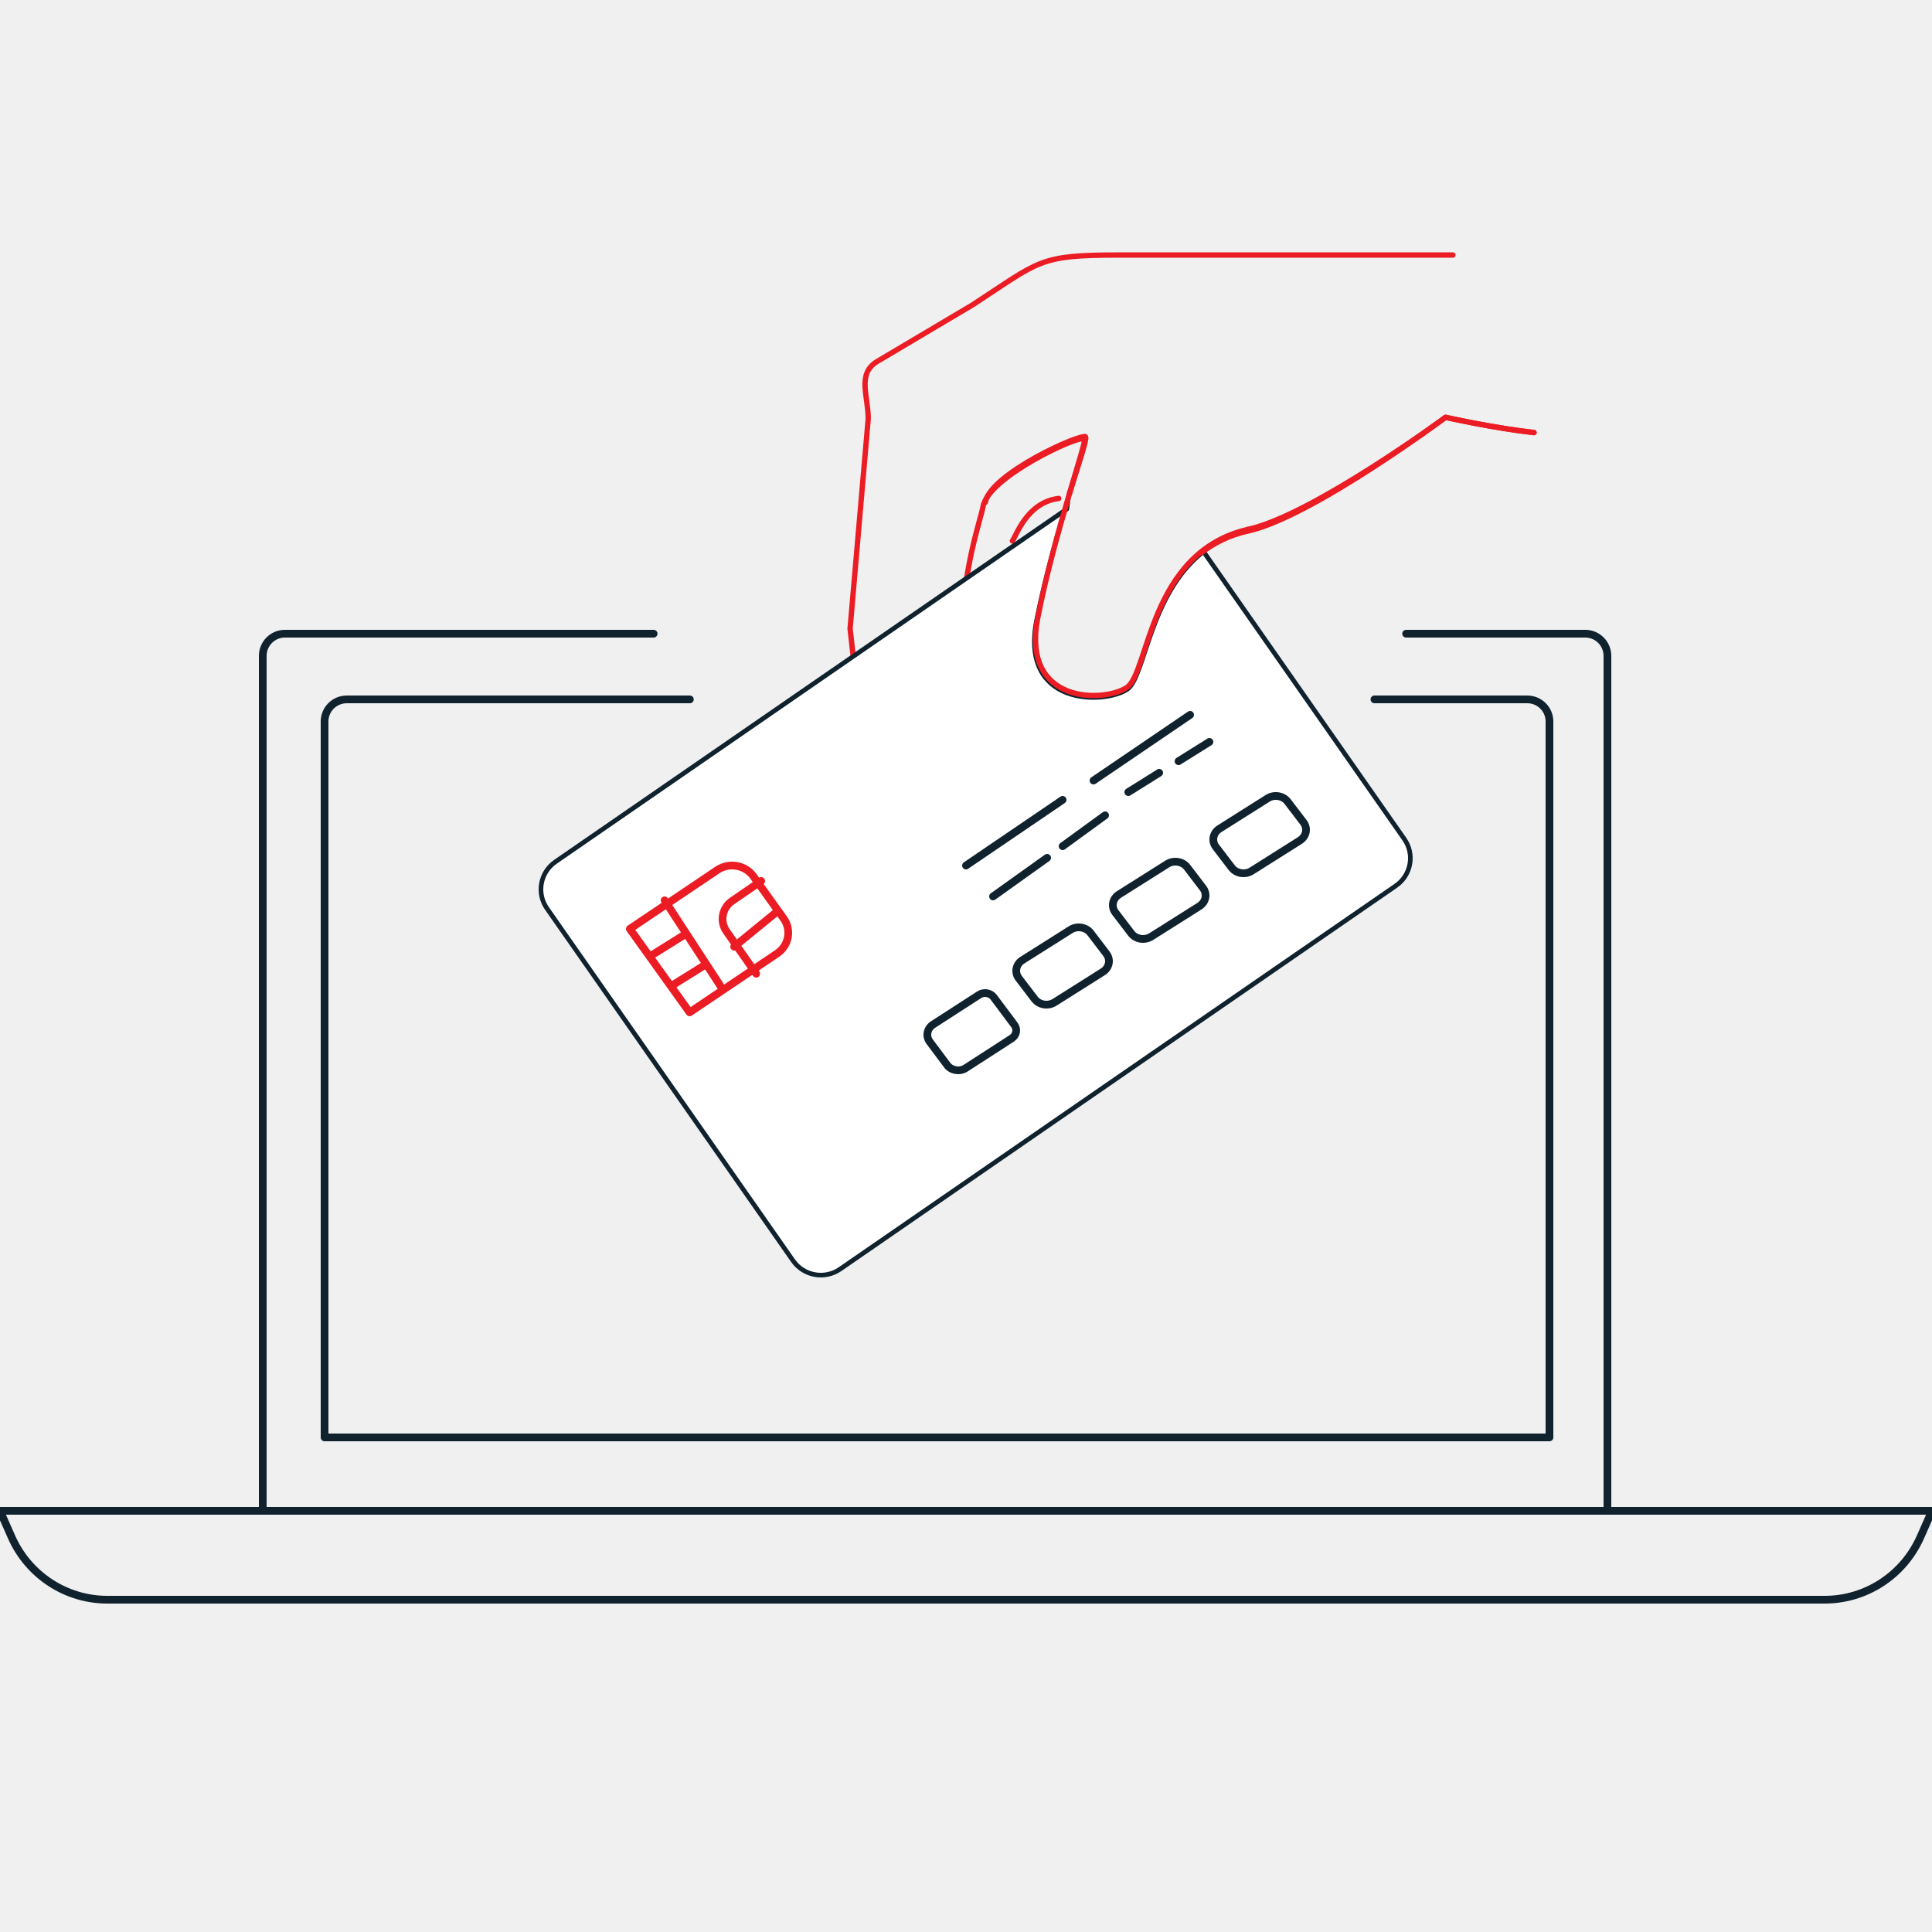
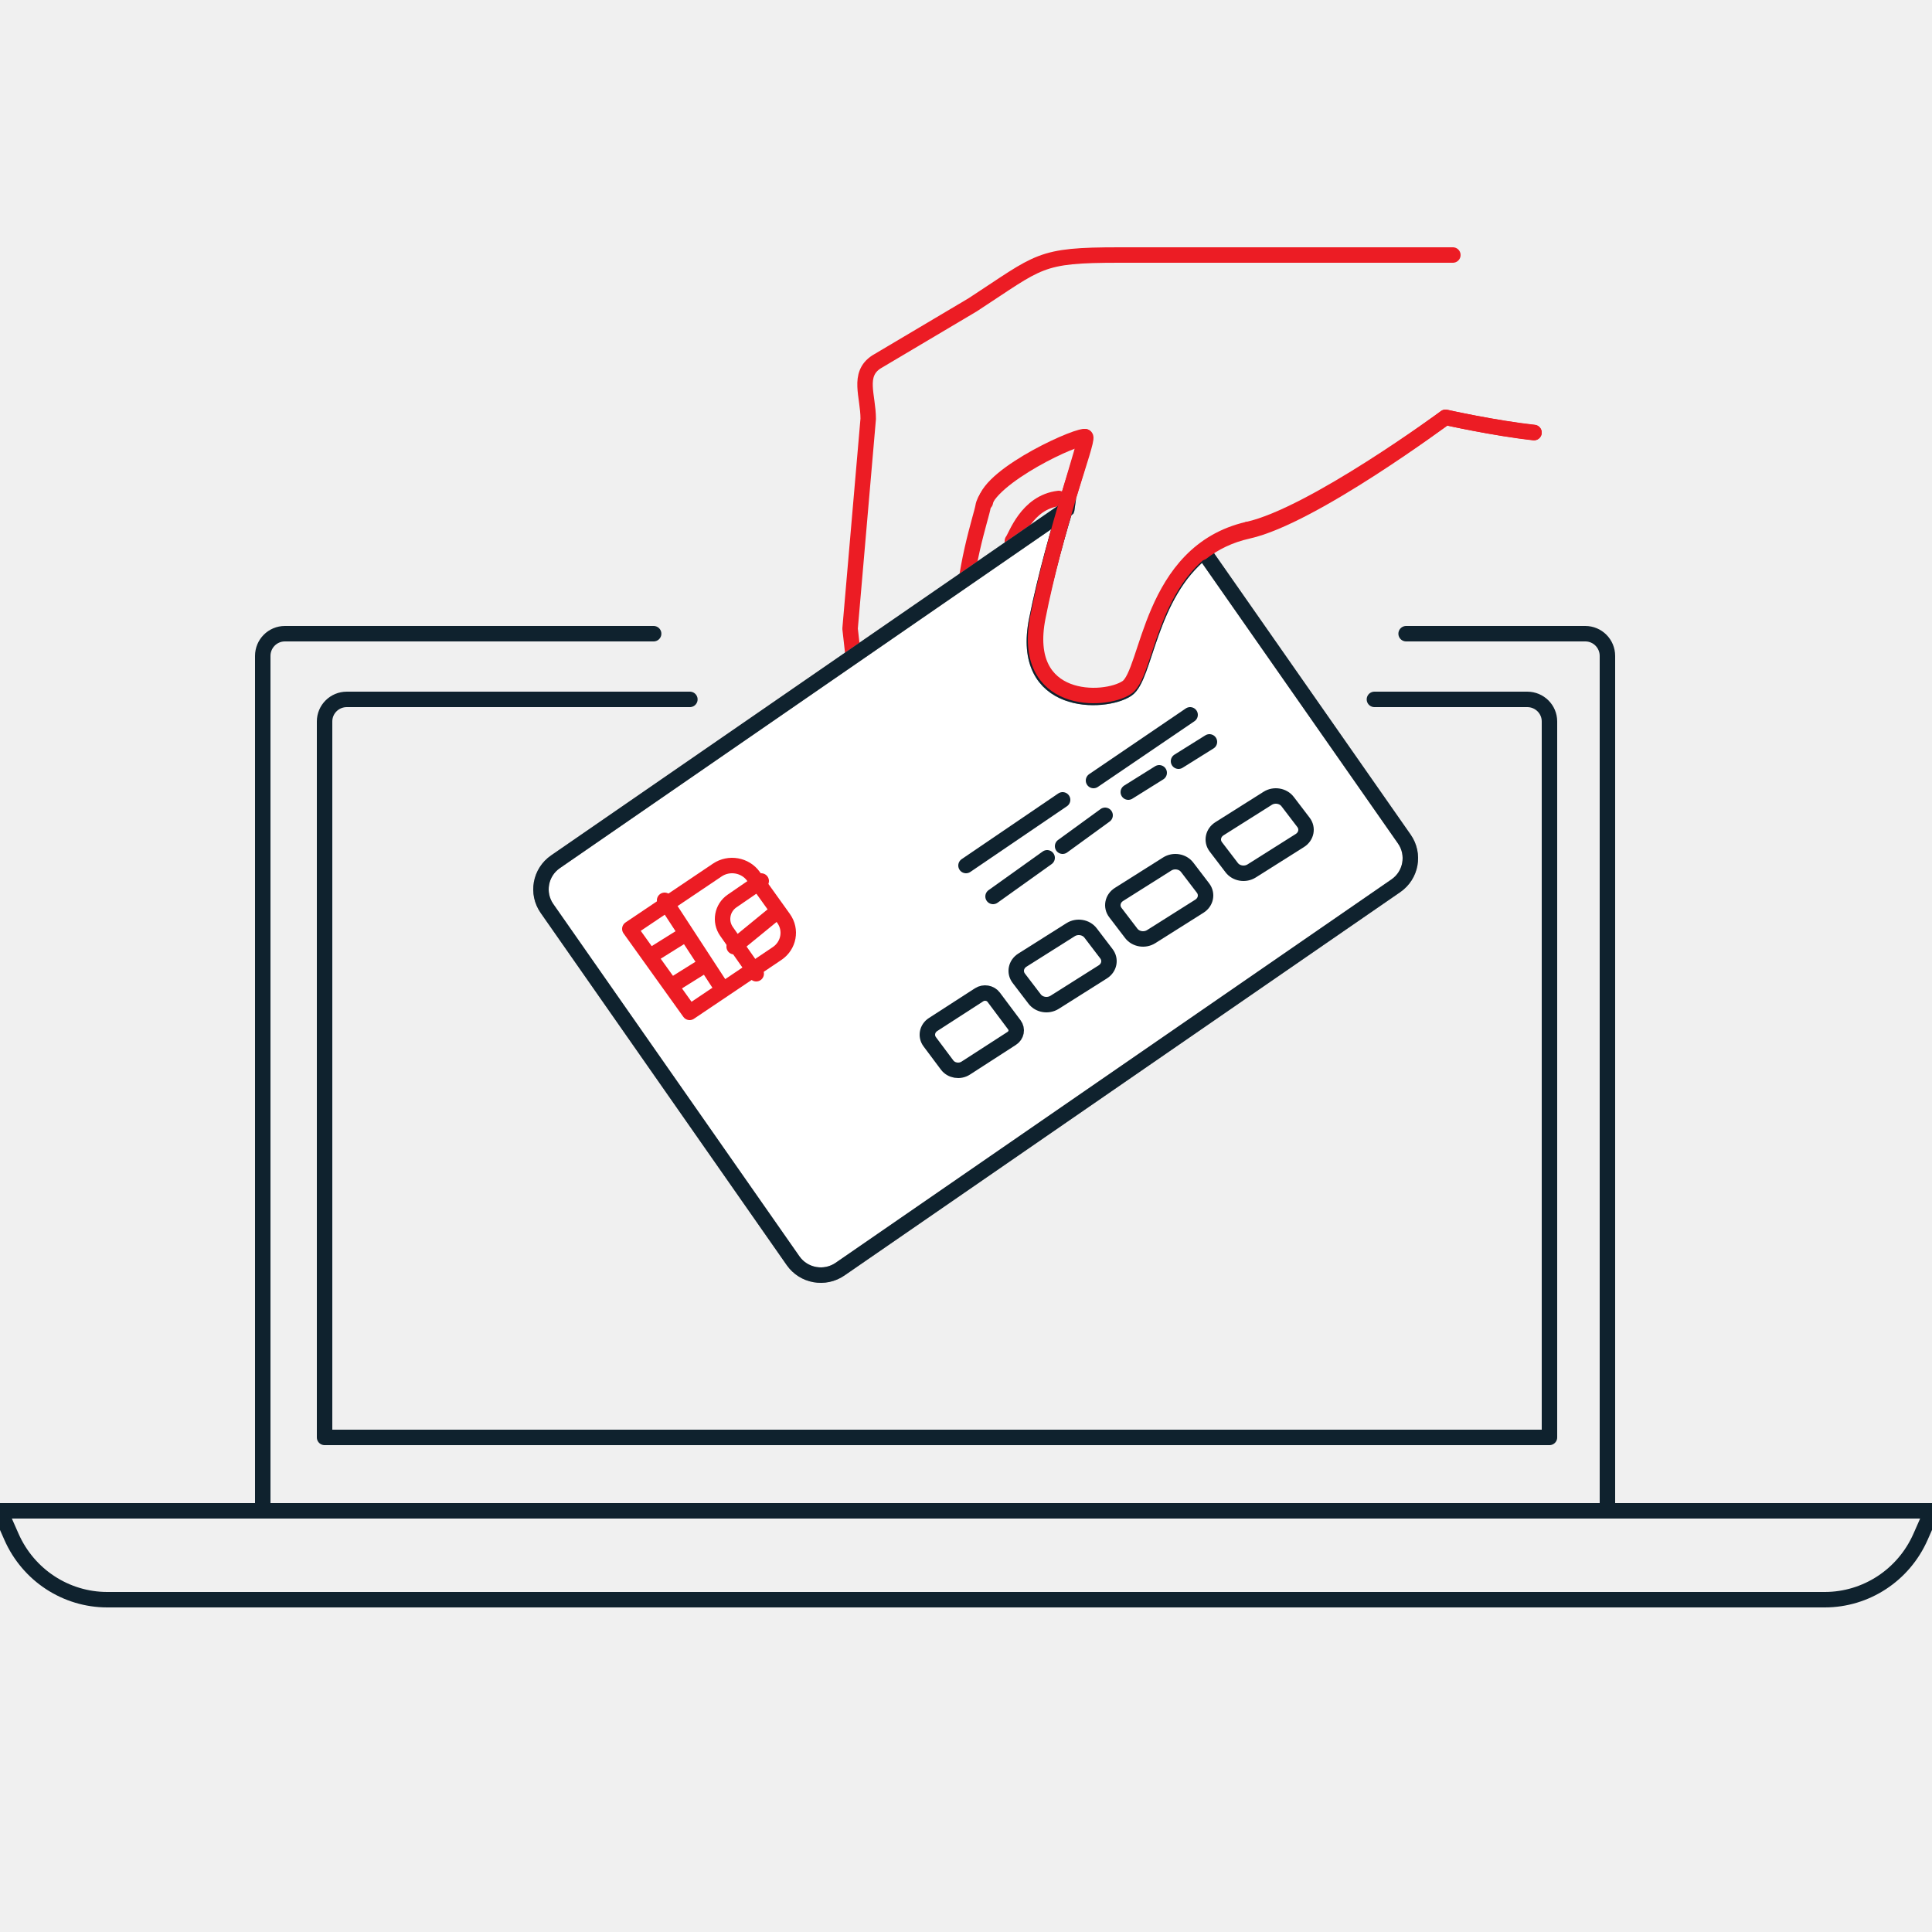
<svg xmlns="http://www.w3.org/2000/svg" width="500px" height="500px" viewBox="0 0 500 500" version="1.1">
-   <g id="Artboard" stroke="none" stroke-width="1" fill="none" fill-rule="evenodd">
-     <g id="Group-55" transform="translate(0, 66)">
-       <path d="M376,0 L289.69,0 C268.714,0 269.272,1.461 251.716,12.892 L226.814,27.667 C221.822,30.916 224.692,36.457 224.692,42.397 L220,96.695 L224.692,138.401 C224.692,148.122 226.726,156 236.485,156 C246.334,156 254.285,148.026 254.158,138.22 C254.011,126.551 249.157,110.899 249.146,96.209 C249.137,81.516 253.967,67.781 254.414,65.107 C255.708,57.373 279.55,46.413 280.199,47.702" id="Stroke-1" stroke="#EC1C24" stroke-width="1.383" stroke-linecap="round" stroke-linejoin="round" />
-       <path d="M255,64 C256.303,56.488 280.312,45.85 280.964,47.101 C281.289,47.723 279.359,53.44 276.78,61.722" id="Stroke-3" stroke="#EC1C24" stroke-width="1.383" stroke-linecap="round" stroke-linejoin="round" />
-       <path d="M262,74 C262.94,72.859 265.684,63.982 274,63" id="Stroke-5" stroke="#EC1C24" stroke-width="1.383" stroke-linecap="round" stroke-linejoin="round" />
-       <path d="M311.402,76.783 C297.31,87.831 296.419,109.283 291.672,112.426 C285.832,116.297 263.762,116.94 268.307,94.369 C270.595,83.007 273.866,71.648 276.472,63 L276.09,65.744 L143.755,157.027 C139.787,159.763 138.813,165.182 141.559,169.111 L205.244,260.269 C207.99,264.201 213.44,265.187 217.407,262.451 L361.245,163.238 C365.213,160.5 366.187,155.083 363.441,151.152 L311.456,76.742 L311.402,76.783 Z" id="Fill-7" stroke="#979797" fill="#FFFFFF" />
-       <path d="M311.402,76.783 C297.31,87.831 296.419,109.283 291.672,112.426 C285.832,116.297 263.762,116.94 268.307,94.369 C270.595,83.007 273.866,71.648 276.472,63 L276.09,65.744 L143.755,157.027 C139.787,159.763 138.813,165.182 141.559,169.111 L205.244,260.269 C207.99,264.201 213.44,265.187 217.407,262.451 L361.245,163.238 C365.213,160.5 366.187,155.083 363.441,151.152 L311.456,76.742 L311.402,76.783 Z" id="Stroke-9" stroke="#0F222E" stroke-width="1.195" stroke-linecap="round" stroke-linejoin="round" />
-       <path d="M363.902,98 L410.271,98 C413.437,98 416,100.574 416,103.748 L416,325 L68,325 L68,103.748 C68,100.574 70.563,98 73.729,98 L169.162,98" id="Stroke-11" stroke="#0F222E" stroke-width="2" stroke-linecap="round" stroke-linejoin="round" />
-       <path d="M355.699,115 L395.248,115 C398.427,115 401,117.556 401,120.709 L401,306 L84,306 L84,120.709 C84,117.556 86.576,115 89.752,115 L178.539,115" id="Stroke-13" stroke="#0F222E" stroke-width="2" stroke-linecap="round" stroke-linejoin="round" />
-       <path d="M472.242,348 L27.758,348 C17.053,348 7.346,341.637 2.982,331.755 L0,325 L500,325 L497.018,331.755 C492.654,341.637 482.947,348 472.242,348 Z" id="Stroke-15" stroke="#0F222E" stroke-width="2" stroke-linecap="round" stroke-linejoin="round" />
-       <path d="M201.11,180.77 L178.475,196 L163,174.392 L185.635,159.164 C188.686,157.111 192.875,157.845 194.994,160.802 L202.8,171.7 C204.916,174.656 204.161,178.717 201.11,180.77 Z" id="Stroke-17" stroke="#EC1C24" stroke-width="2" stroke-linecap="round" stroke-linejoin="round" />
-       <path d="M172,167 L187,190" id="Stroke-19" stroke="#EC1C24" stroke-width="2" stroke-linecap="round" stroke-linejoin="round" />
-       <path d="M169,181 L177,176" id="Stroke-21" stroke="#EC1C24" stroke-width="2" stroke-linecap="round" stroke-linejoin="round" />
-       <path d="M174,189 L182,184" id="Stroke-23" stroke="#EC1C24" stroke-width="2" stroke-linecap="round" stroke-linejoin="round" />
-       <path d="M195.707,186 L188.022,175.054 C186.22,172.486 186.864,168.961 189.46,167.177 L197,162" id="Stroke-25" stroke="#EC1C24" stroke-width="2" stroke-linecap="round" stroke-linejoin="round" />
-       <path d="M190,179 L201,170" id="Stroke-27" stroke="#EC1C24" stroke-width="2" stroke-linecap="round" stroke-linejoin="round" />
-       <path d="M261.834,202.735 L249.932,210.423 C248.36,211.439 246.197,211.078 245.105,209.615 L240.62,203.617 C239.528,202.16 239.916,200.154 241.486,199.142 L253.395,191.45 C254.627,190.657 256.315,190.939 257.169,192.084 L262.515,199.231 C263.369,200.375 263.066,201.942 261.834,202.735 Z" id="Stroke-29" stroke="#0F222E" stroke-width="2" stroke-linecap="round" stroke-linejoin="round" />
-       <path d="M285.406,185.52 L272.928,193.398 C271.245,194.459 268.935,194.081 267.766,192.551 L263.663,187.175 C262.494,185.645 262.912,183.542 264.594,182.481 L277.072,174.603 C278.755,173.54 281.067,173.92 282.236,175.45 L286.337,180.825 C287.506,182.356 287.088,184.457 285.406,185.52 Z" id="Stroke-31" stroke="#0F222E" stroke-width="2" stroke-linecap="round" stroke-linejoin="round" />
-       <path d="M310.406,168.521 L297.928,176.397 C296.245,177.46 293.935,177.08 292.766,175.55 L288.663,170.176 C287.494,168.646 287.912,166.543 289.594,165.48 L302.072,157.604 C303.755,156.539 306.067,156.92 307.234,158.451 L311.337,163.824 C312.506,165.355 312.088,167.456 310.406,168.521 Z" id="Stroke-33" stroke="#0F222E" stroke-width="2" stroke-linecap="round" stroke-linejoin="round" />
-       <path d="M336.406,151.521 L323.928,159.397 C322.245,160.46 319.935,160.08 318.766,158.55 L314.663,153.176 C313.494,151.646 313.912,149.543 315.594,148.48 L328.072,140.604 C329.755,139.539 332.067,139.92 333.234,141.451 L337.337,146.824 C338.506,148.355 338.088,150.456 336.406,151.521 Z" id="Stroke-35" stroke="#0F222E" stroke-width="2" stroke-linecap="round" stroke-linejoin="round" />
-       <path d="M250,158 L275,141" id="Stroke-37" stroke="#0F222E" stroke-width="2" stroke-linecap="round" stroke-linejoin="round" />
-       <path d="M257,166 L271,156" id="Stroke-39" stroke="#0F222E" stroke-width="2" stroke-linecap="round" stroke-linejoin="round" />
-       <path d="M275,153 L286,145" id="Stroke-41" stroke="#0F222E" stroke-width="2" stroke-linecap="round" stroke-linejoin="round" />
-       <path d="M292,139 L300,134" id="Stroke-43" stroke="#0F222E" stroke-width="2" stroke-linecap="round" stroke-linejoin="round" />
-       <path d="M305,131 L313,126" id="Stroke-45" stroke="#0F222E" stroke-width="2" stroke-linecap="round" stroke-linejoin="round" />
-       <path d="M283,136 L308,119" id="Stroke-47" stroke="#0F222E" stroke-width="2" stroke-linecap="round" stroke-linejoin="round" />
-       <path d="M323,71 C339.6,67.36 374.098,42 374.098,42 C374.098,42 386.706,44.804 397,45.917" id="Stroke-49" stroke="#EC1C24" stroke-width="1.383" stroke-linecap="round" stroke-linejoin="round" />
-       <path d="M311,77 C314.239,74.474 318.18,72.494 323.029,71.415 C339.623,67.723 374.107,42 374.107,42 C374.107,42 386.71,44.844 397,45.973" id="Stroke-51" stroke="#EC1C24" stroke-width="1.383" stroke-linecap="round" stroke-linejoin="round" />
-       <path d="M280.763,47 C281.402,48.3 273.084,71.017 268.603,93.737 C264.122,116.457 285.883,115.809 291.641,111.911 C297.401,108.018 297.401,76.843 323,71" id="Stroke-53" stroke="#EC1C24" stroke-width="1.383" stroke-linecap="round" stroke-linejoin="round" />
-     </g>
+   <g id="detect-digital-skimmers" stroke="none" stroke-width="1" fill="none" fill-rule="evenodd">
+     <path d="M376,66 L289.69,66 C268.714,66 269.272,67.461 251.716,78.892 L226.814,93.667 C221.822,96.916 224.692,102.457 224.692,108.397 L220,162.695 L224.692,204.401 C224.692,214.122 226.726,222 236.485,222 C246.334,222 254.285,214.026 254.158,204.22 C254.011,192.551 249.157,176.899 249.146,162.209 C249.137,147.516 253.967,133.781 254.414,131.107 C255.708,123.373 279.55,112.413 280.199,113.702" id="Stroke-1" stroke="#EC1C24" stroke-width="4" stroke-linecap="round" stroke-linejoin="round" />
+     <path d="M255,130 C256.303,122.488 280.312,111.85 280.964,113.101 C281.289,113.723 279.359,119.44 276.78,127.722" id="Stroke-3" stroke="#EC1C24" stroke-width="4" stroke-linecap="round" stroke-linejoin="round" />
+     <path d="M262,140 C262.94,138.859 265.684,129.982 274,129" id="Stroke-5" stroke="#EC1C24" stroke-width="4" stroke-linecap="round" stroke-linejoin="round" />
+     <path d="M311.402,142.783 C297.31,153.831 296.419,175.283 291.672,178.426 C285.832,182.297 263.762,182.94 268.307,160.369 C270.595,149.007 273.866,137.648 276.472,129 L276.09,131.744 L143.755,223.027 C139.787,225.763 138.813,231.182 141.559,235.111 L205.244,326.269 C207.99,330.201 213.44,331.187 217.407,328.451 L361.245,229.238 C365.213,226.5 366.187,221.083 363.441,217.152 L311.456,142.742 L311.402,142.783 Z" id="Fill-7" stroke="#979797" stroke-width="4" fill="#FFFFFF" />
+     <path d="M311.402,142.783 C297.31,153.831 296.419,175.283 291.672,178.426 C285.832,182.297 263.762,182.94 268.307,160.369 C270.595,149.007 273.866,137.648 276.472,129 L276.09,131.744 L143.755,223.027 C139.787,225.763 138.813,231.182 141.559,235.111 L205.244,326.269 C207.99,330.201 213.44,331.187 217.407,328.451 L361.245,229.238 C365.213,226.5 366.187,221.083 363.441,217.152 L311.456,142.742 L311.402,142.783 Z" id="Stroke-9" stroke="#0F222E" stroke-width="4" stroke-linecap="round" stroke-linejoin="round" />
+     <path d="M363.902,164 L410.271,164 C413.437,164 416,166.574 416,169.748 L416,391 L68,391 L68,169.748 C68,166.574 70.563,164 73.729,164 L169.162,164" id="Stroke-11" stroke="#0F222E" stroke-width="4" stroke-linecap="round" stroke-linejoin="round" />
+     <path d="M355.699,181 L395.248,181 C398.427,181 401,183.556 401,186.709 L401,372 L84,372 L84,186.709 C84,183.556 86.576,181 89.752,181 L178.539,181" id="Stroke-13" stroke="#0F222E" stroke-width="4" stroke-linecap="round" stroke-linejoin="round" />
+     <path d="M472.242,414 L27.758,414 C17.053,414 7.346,407.637 2.982,397.755 L0,391 L500,391 L497.018,397.755 C492.654,407.637 482.947,414 472.242,414 Z" id="Stroke-15" stroke="#0F222E" stroke-width="4" stroke-linecap="round" stroke-linejoin="round" />
+     <path d="M201.11,246.77 L178.475,262 L163,240.392 L185.635,225.164 C188.686,223.111 192.875,223.845 194.994,226.802 L202.8,237.7 C204.916,240.656 204.161,244.717 201.11,246.77 Z" id="Stroke-17" stroke="#EC1C24" stroke-width="4" stroke-linecap="round" stroke-linejoin="round" />
+     <path d="M172,233 L187,256" id="Stroke-19" stroke="#EC1C24" stroke-width="4" stroke-linecap="round" stroke-linejoin="round" />
+     <path d="M169,247 L177,242" id="Stroke-21" stroke="#EC1C24" stroke-width="4" stroke-linecap="round" stroke-linejoin="round" />
+     <path d="M174,255 L182,250" id="Stroke-23" stroke="#EC1C24" stroke-width="4" stroke-linecap="round" stroke-linejoin="round" />
+     <path d="M195.707,252 L188.022,241.054 C186.22,238.486 186.864,234.961 189.46,233.177 L197,228" id="Stroke-25" stroke="#EC1C24" stroke-width="4" stroke-linecap="round" stroke-linejoin="round" />
+     <path d="M190,245 L201,236" id="Stroke-27" stroke="#EC1C24" stroke-width="4" stroke-linecap="round" stroke-linejoin="round" />
+     <path d="M261.834,268.735 L249.932,276.423 C248.36,277.439 246.197,277.078 245.105,275.615 L240.62,269.617 C239.528,268.16 239.916,266.154 241.486,265.142 L253.395,257.45 C254.627,256.657 256.315,256.939 257.169,258.084 L262.515,265.231 C263.369,266.375 263.066,267.942 261.834,268.735 Z" id="Stroke-29" stroke="#0F222E" stroke-width="4" stroke-linecap="round" stroke-linejoin="round" />
+     <path d="M285.406,251.52 L272.928,259.398 C271.245,260.459 268.935,260.081 267.766,258.551 L263.663,253.175 C262.494,251.645 262.912,249.542 264.594,248.481 L277.072,240.603 C278.755,239.54 281.067,239.92 282.236,241.45 L286.337,246.825 C287.506,248.356 287.088,250.457 285.406,251.52 Z" id="Stroke-31" stroke="#0F222E" stroke-width="4" stroke-linecap="round" stroke-linejoin="round" />
+     <path d="M310.406,234.521 L297.928,242.397 C296.245,243.46 293.935,243.08 292.766,241.55 L288.663,236.176 C287.494,234.646 287.912,232.543 289.594,231.48 L302.072,223.604 C303.755,222.539 306.067,222.92 307.234,224.451 L311.337,229.824 C312.506,231.355 312.088,233.456 310.406,234.521 Z" id="Stroke-33" stroke="#0F222E" stroke-width="4" stroke-linecap="round" stroke-linejoin="round" />
+     <path d="M336.406,217.521 L323.928,225.397 C322.245,226.46 319.935,226.08 318.766,224.55 L314.663,219.176 C313.494,217.646 313.912,215.543 315.594,214.48 L328.072,206.604 C329.755,205.539 332.067,205.92 333.234,207.451 L337.337,212.824 C338.506,214.355 338.088,216.456 336.406,217.521 Z" id="Stroke-35" stroke="#0F222E" stroke-width="4" stroke-linecap="round" stroke-linejoin="round" />
+     <path d="M250,224 L275,207" id="Stroke-37" stroke="#0F222E" stroke-width="4" stroke-linecap="round" stroke-linejoin="round" />
+     <path d="M257,232 L271,222" id="Stroke-39" stroke="#0F222E" stroke-width="4" stroke-linecap="round" stroke-linejoin="round" />
+     <path d="M275,219 L286,211" id="Stroke-41" stroke="#0F222E" stroke-width="4" stroke-linecap="round" stroke-linejoin="round" />
+     <path d="M292,205 L300,200" id="Stroke-43" stroke="#0F222E" stroke-width="4" stroke-linecap="round" stroke-linejoin="round" />
+     <path d="M305,197 L313,192" id="Stroke-45" stroke="#0F222E" stroke-width="4" stroke-linecap="round" stroke-linejoin="round" />
+     <path d="M283,202 L308,185" id="Stroke-47" stroke="#0F222E" stroke-width="4" stroke-linecap="round" stroke-linejoin="round" />
+     <path d="M323,137 C339.6,133.36 374.098,108 374.098,108 C374.098,108 386.706,110.804 397,111.917" id="Stroke-49" stroke="#EC1C24" stroke-width="4" stroke-linecap="round" stroke-linejoin="round" />
+     <path d="M311,143 C314.239,140.474 318.18,138.494 323.029,137.415 C339.623,133.723 374.107,108 374.107,108 C374.107,108 386.71,110.844 397,111.973" id="Stroke-51" stroke="#EC1C24" stroke-width="4" stroke-linecap="round" stroke-linejoin="round" />
+     <path d="M280.763,113 C281.402,114.3 273.084,137.017 268.603,159.737 C264.122,182.457 285.883,181.809 291.641,177.911 C297.401,174.018 297.401,142.843 323,137" id="Stroke-53" stroke="#EC1C24" stroke-width="4" stroke-linecap="round" stroke-linejoin="round" />
  </g>
</svg>
